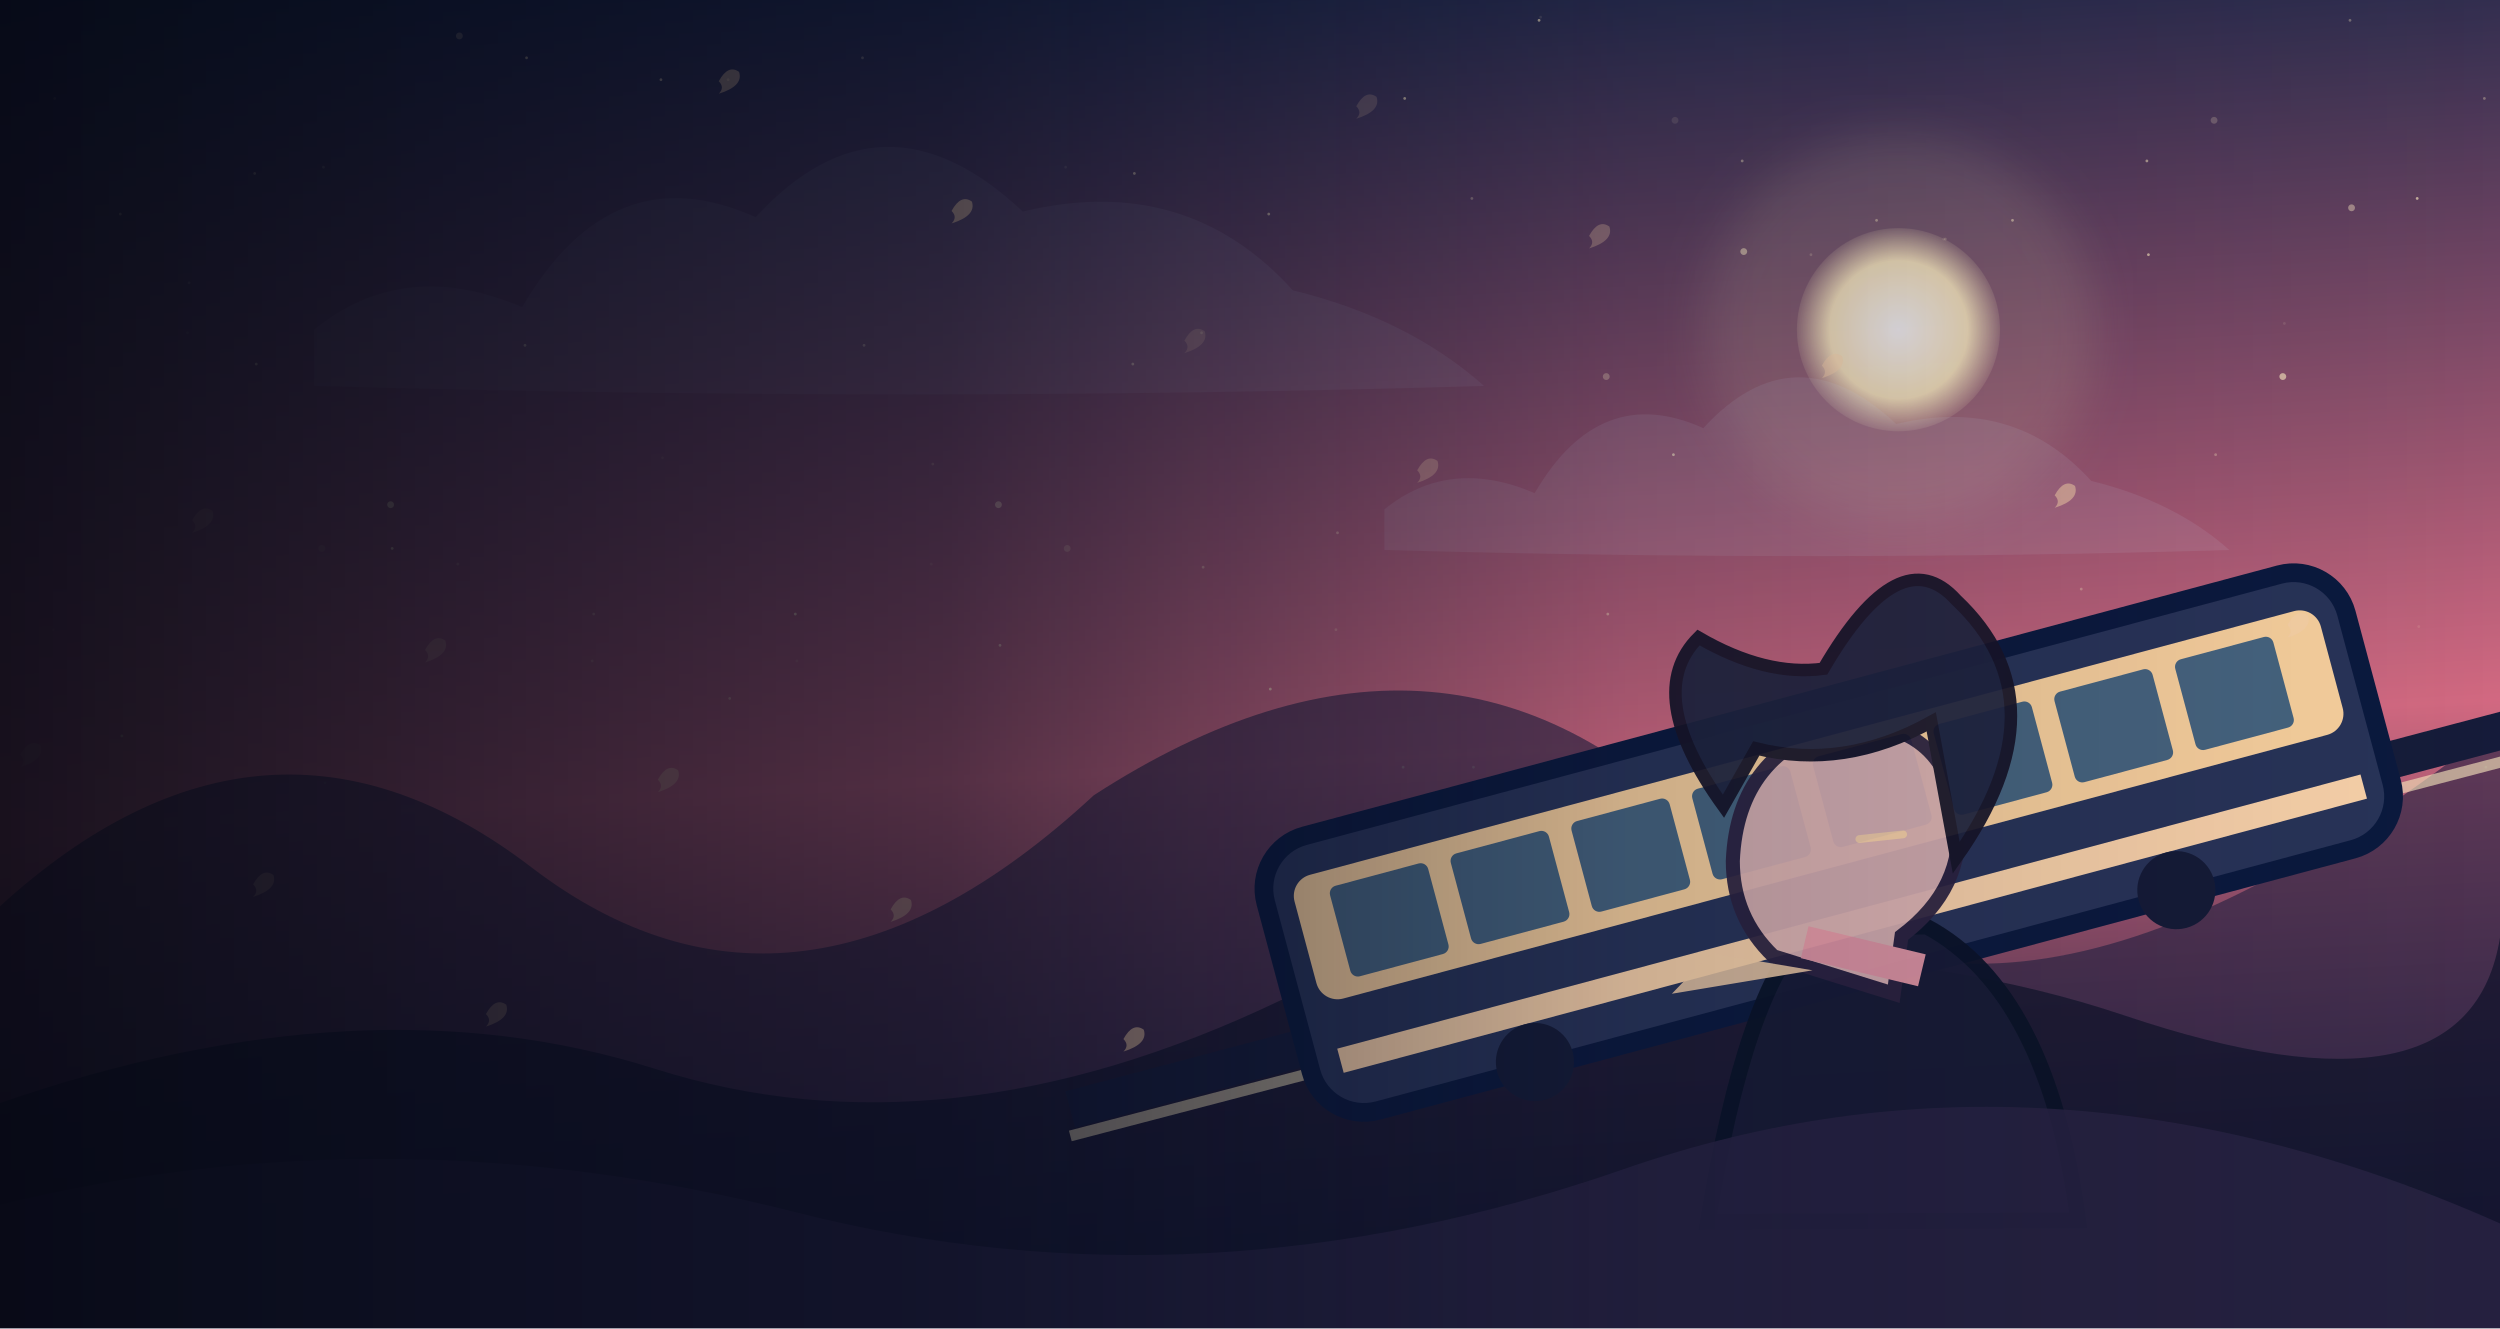
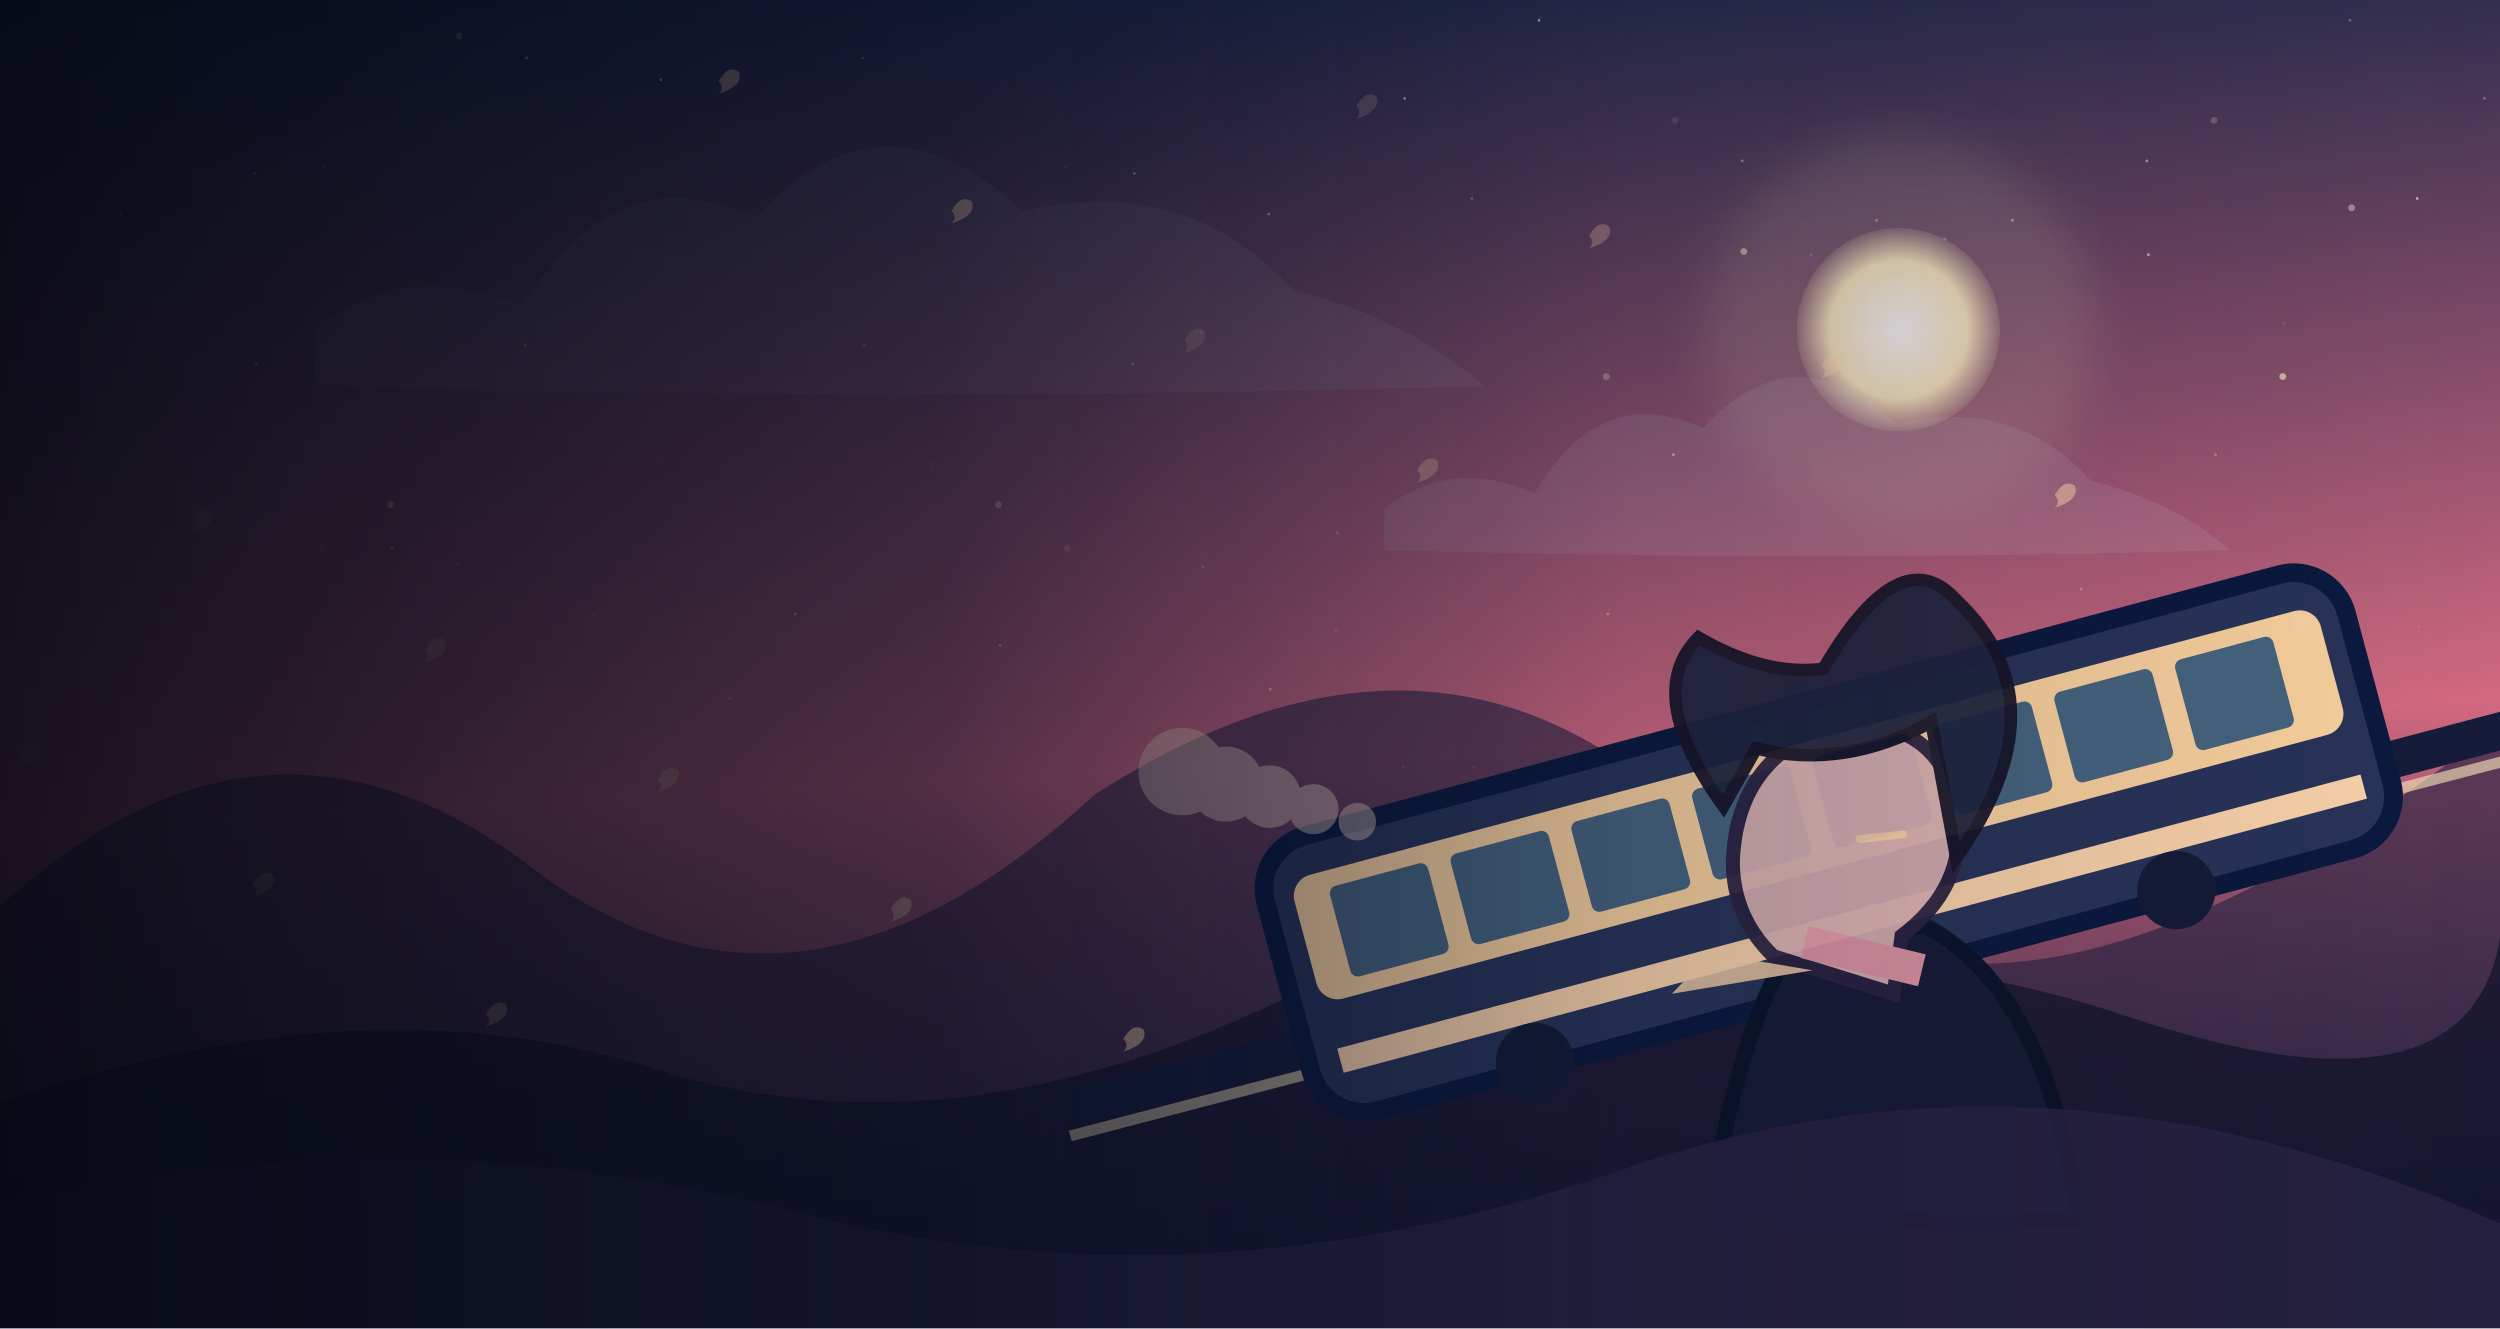
- <svg xmlns="http://www.w3.org/2000/svg" viewBox="0 0 1600 850" role="img" aria-label="Expresso do crepúsculo">
+ <svg xmlns="http://www.w3.org/2000/svg" viewBox="0 0 1600 850" role="img" aria-label="Expresso do crepúsculo" data-cenario-arte="4">
  <defs>
    <linearGradient id="sky" x2=".1" y2="1">
      <stop stop-color="#132346" />
      <stop offset=".62" stop-color="#d76b83" />
      <stop offset="1" stop-color="#292343" />
    </linearGradient>
    <radialGradient id="moon">
      <stop stop-color="#ffffff" />
      <stop offset=".68" stop-color="#ffedc2" />
      <stop offset="1" stop-color="#ffedc2" stop-opacity=".15" />
    </radialGradient>
    <linearGradient id="dark">
      <stop stop-color="#050813" stop-opacity=".91" />
      <stop offset=".38" stop-color="#080d20" stop-opacity=".64" />
      <stop offset=".65" stop-color="#070f25" stop-opacity=".2" />
      <stop offset="1" stop-color="#060e24" stop-opacity=".02" />
    </linearGradient>
    <filter id="blur">
      <feGaussianBlur stdDeviation="15" />
    </filter>
    <filter id="glow">
      <feGaussianBlur stdDeviation="4" />
    </filter>
  </defs>
+   <style>/* Ciclos fechados: os extremos coincidem ou ficam invisíveis antes do reinício. */
+ .cena-04-nuvens-vivas{animation:cena-04-nuvens 24s ease-in-out infinite}
+ .cena-04-particula-viva{animation:cena-04-particulas 9s ease-in-out infinite;transform-box:fill-box;transform-origin:center}
+ @keyframes cena-04-nuvens{0%,100%{transform:translateX(-22px)}50%{transform:translateX(28px)}}
+ @keyframes cena-04-particulas{0%,100%{transform:translate(0,0) rotate(-5deg)}50%{transform:translate(22px,36px) rotate(22deg)}}
+ .cena-04-trem-em-viagem{animation:cena-04-trem 12s ease-in-out infinite}
+ .cena-04-vapor{animation:cena-04-vapor 4s ease-out infinite}
+ @keyframes cena-04-trem{0%,100%{transform:translate(0,0)}50%{transform:translate(76px,-20px)}}
+ @keyframes cena-04-vapor{0%{transform:translate(0,0);opacity:0}25%{opacity:.55}100%{transform:translate(-70px,-65px);opacity:0}}
+ @media(prefers-reduced-motion:reduce){svg[data-cenario-arte="4"] *{animation:none!important;transition:none!important}}
+ </style>
  <rect width="1600" height="850" fill="url(#sky)" />
  <circle cx="1215" cy="211" r="125" fill="#ffedc2" opacity=".13" filter="url(#blur)" />
  <circle cx="1215" cy="211" r="65" fill="url(#moon)" opacity=".9" />
  <circle cx="206" cy="351" r="2.2" fill="#ffedc2" opacity="0.12" />
  <circle cx="379" cy="423" r="0.9" fill="#ffedc2" opacity="0.22" />
  <circle cx="552" cy="37" r="0.9" fill="#ffedc2" opacity="0.33" />
  <circle cx="725" cy="233" r="0.9" fill="#ffedc2" opacity="0.43" />
  <circle cx="898" cy="491" r="0.9" fill="#ffedc2" opacity="0.54" />
  <circle cx="1071" cy="291" r="0.9" fill="#ffedc2" opacity="0.65" />
  <circle cx="1244" cy="153" r="0.9" fill="#ffedc2" opacity="0.12" />
  <circle cx="1417" cy="77" r="2.2" fill="#ffedc2" opacity="0.22" />
  <circle cx="1590" cy="63" r="0.9" fill="#ffedc2" opacity="0.33" />
  <circle cx="163" cy="111" r="0.9" fill="#ffedc2" opacity="0.43" />
  <circle cx="336" cy="221" r="0.9" fill="#ffedc2" opacity="0.54" />
  <circle cx="509" cy="393" r="0.9" fill="#ffedc2" opacity="0.65" />
  <circle cx="682" cy="107" r="0.9" fill="#ffedc2" opacity="0.12" />
  <circle cx="855" cy="403" r="0.9" fill="#ffedc2" opacity="0.22" />
  <circle cx="1028" cy="241" r="2.2" fill="#ffedc2" opacity="0.33" />
  <circle cx="1201" cy="141" r="0.9" fill="#ffedc2" opacity="0.43" />
  <circle cx="1374" cy="103" r="0.9" fill="#ffedc2" opacity="0.54" />
  <circle cx="1547" cy="127" r="0.9" fill="#ffedc2" opacity="0.65" />
  <circle cx="120" cy="213" r="0.9" fill="#ffedc2" opacity="0.12" />
  <circle cx="293" cy="361" r="0.9" fill="#ffedc2" opacity="0.22" />
  <circle cx="466" cy="51" r="0.9" fill="#ffedc2" opacity="0.33" />
  <circle cx="639" cy="323" r="2.2" fill="#ffedc2" opacity="0.43" />
  <circle cx="812" cy="137" r="0.9" fill="#ffedc2" opacity="0.54" />
  <circle cx="985" cy="13" r="0.9" fill="#ffedc2" opacity="0.65" />
  <circle cx="1158" cy="471" r="0.9" fill="#ffedc2" opacity="0.12" />
  <circle cx="1331" cy="471" r="0.9" fill="#ffedc2" opacity="0.22" />
  <circle cx="1504" cy="13" r="0.9" fill="#ffedc2" opacity="0.33" />
  <circle cx="77" cy="137" r="0.9" fill="#ffedc2" opacity="0.43" />
  <circle cx="250" cy="323" r="2.2" fill="#ffedc2" opacity="0.54" />
  <circle cx="423" cy="51" r="0.9" fill="#ffedc2" opacity="0.65" />
  <circle cx="596" cy="361" r="0.9" fill="#ffedc2" opacity="0.12" />
  <circle cx="769" cy="213" r="0.9" fill="#ffedc2" opacity="0.22" />
  <circle cx="942" cy="127" r="0.9" fill="#ffedc2" opacity="0.33" />
  <circle cx="1115" cy="103" r="0.9" fill="#ffedc2" opacity="0.43" />
  <circle cx="1288" cy="141" r="0.9" fill="#ffedc2" opacity="0.54" />
  <circle cx="1461" cy="241" r="2.2" fill="#ffedc2" opacity="0.65" />
  <circle cx="34" cy="403" r="0.9" fill="#ffedc2" opacity="0.12" />
  <circle cx="207" cy="107" r="0.9" fill="#ffedc2" opacity="0.22" />
  <circle cx="380" cy="393" r="0.9" fill="#ffedc2" opacity="0.33" />
  <circle cx="553" cy="221" r="0.9" fill="#ffedc2" opacity="0.43" />
  <circle cx="726" cy="111" r="0.9" fill="#ffedc2" opacity="0.54" />
  <circle cx="899" cy="63" r="0.9" fill="#ffedc2" opacity="0.65" />
  <circle cx="1072" cy="77" r="2.2" fill="#ffedc2" opacity="0.12" />
  <circle cx="1245" cy="153" r="0.9" fill="#ffedc2" opacity="0.22" />
  <circle cx="1418" cy="291" r="0.9" fill="#ffedc2" opacity="0.33" />
  <circle cx="1591" cy="491" r="0.9" fill="#ffedc2" opacity="0.43" />
  <circle cx="164" cy="233" r="0.9" fill="#ffedc2" opacity="0.54" />
  <circle cx="337" cy="37" r="0.9" fill="#ffedc2" opacity="0.65" />
  <circle cx="510" cy="423" r="0.9" fill="#ffedc2" opacity="0.12" />
  <circle cx="683" cy="351" r="2.2" fill="#ffedc2" opacity="0.22" />
  <circle cx="856" cy="341" r="0.9" fill="#ffedc2" opacity="0.33" />
  <circle cx="1029" cy="393" r="0.9" fill="#ffedc2" opacity="0.43" />
  <circle cx="1202" cy="507" r="0.9" fill="#ffedc2" opacity="0.54" />
  <circle cx="1375" cy="163" r="0.9" fill="#ffedc2" opacity="0.65" />
  <circle cx="1548" cy="401" r="0.9" fill="#ffedc2" opacity="0.12" />
  <circle cx="121" cy="181" r="0.9" fill="#ffedc2" opacity="0.22" />
  <circle cx="294" cy="23" r="2.2" fill="#ffedc2" opacity="0.33" />
  <circle cx="467" cy="447" r="0.9" fill="#ffedc2" opacity="0.43" />
  <circle cx="640" cy="413" r="0.9" fill="#ffedc2" opacity="0.54" />
  <circle cx="813" cy="441" r="0.9" fill="#ffedc2" opacity="0.65" />
  <circle cx="986" cy="11" r="0.9" fill="#ffedc2" opacity="0.12" />
  <circle cx="1159" cy="163" r="0.9" fill="#ffedc2" opacity="0.22" />
  <circle cx="1332" cy="377" r="0.9" fill="#ffedc2" opacity="0.33" />
  <circle cx="1505" cy="133" r="2.2" fill="#ffedc2" opacity="0.43" />
  <circle cx="78" cy="471" r="0.9" fill="#ffedc2" opacity="0.54" />
  <circle cx="251" cy="351" r="0.9" fill="#ffedc2" opacity="0.65" />
  <circle cx="424" cy="293" r="0.9" fill="#ffedc2" opacity="0.12" />
  <circle cx="597" cy="297" r="0.9" fill="#ffedc2" opacity="0.22" />
  <circle cx="770" cy="363" r="0.9" fill="#ffedc2" opacity="0.33" />
  <circle cx="943" cy="491" r="0.9" fill="#ffedc2" opacity="0.43" />
  <circle cx="1116" cy="161" r="2.2" fill="#ffedc2" opacity="0.54" />
  <circle cx="1289" cy="413" r="0.9" fill="#ffedc2" opacity="0.65" />
  <circle cx="1462" cy="207" r="0.9" fill="#ffedc2" opacity="0.12" />
  <circle cx="35" cy="63" r="0.9" fill="#ffedc2" opacity="0.22" />
  <circle cx="208" cy="501" r="0.9" fill="#ffedc2" opacity="0.33" />
-   <g opacity=".22">
+   <g opacity=".22" class="cena-04-nuvens-vivas">
    <g transform="translate(507 175) scale(1.8)" opacity="0.35" fill="#d6e6ff">
      <path d="M-170 20 Q-138 -6 -96 12 Q-64 -43 -13 -20 Q32 -69 82 -22 Q140 -36 178 6 Q219 16 246 40 Q45 46 -170 40Z" />
    </g>
    <g transform="translate(1107 300) scale(1.3)" opacity="0.45" fill="#d6e6ff">
      <path d="M-170 20 Q-138 -6 -96 12 Q-64 -43 -13 -20 Q32 -69 82 -22 Q140 -36 178 6 Q219 16 246 40 Q45 46 -170 40Z" />
    </g>
  </g>
  <path d="M0 580Q170 425 340 555T700 509Q930 360 1100 542T1600 463V850H0Z" fill="#292343" opacity=".64" />
  <path d="M0 706Q233 625 419 684T820 640Q1140 576 1360 650T1600 600V850H0Z" fill="#080f24" opacity=".62" />
  <g transform="translate(745 350)">
    <path d="M-60 360L885 110" stroke="#161c3a" stroke-width="24" />
    <path d="M-60 377L885 130" stroke="#ffedc2" stroke-width="7" opacity=".62" />
-     <g transform="rotate(-15 420 200)">
-       <rect x="70" y="100" width="716" height="182" rx="35" fill="#293459" stroke="#0b193e" stroke-width="12" />
-       <rect x="88" y="125" width="680" height="82" rx="14" fill="#ffd5a0" />
-       <g fill="#486681">
-         <rect x="111" y="136" width="65" height="60" rx="5" />
-         <rect x="191" y="136" width="65" height="60" rx="5" />
-         <rect x="271" y="136" width="65" height="60" rx="5" />
-         <rect x="351" y="136" width="65" height="60" rx="5" />
-         <rect x="431" y="136" width="65" height="60" rx="5" />
-         <rect x="511" y="136" width="65" height="60" rx="5" />
-         <rect x="591" y="136" width="65" height="60" rx="5" />
-         <rect x="671" y="136" width="65" height="60" rx="5" />
+     <g class="cena-04-trem-em-viagem">
+       <g transform="rotate(-15 420 200)">
+         <rect x="70" y="100" width="716" height="182" rx="35" fill="#293459" stroke="#0b193e" stroke-width="12" />
+         <rect x="88" y="125" width="680" height="82" rx="14" fill="#ffd5a0" />
+         <g fill="#486681">
+           <rect x="111" y="136" width="65" height="60" rx="5" />
+           <rect x="191" y="136" width="65" height="60" rx="5" />
+           <rect x="271" y="136" width="65" height="60" rx="5" />
+           <rect x="351" y="136" width="65" height="60" rx="5" />
+           <rect x="431" y="136" width="65" height="60" rx="5" />
+           <rect x="511" y="136" width="65" height="60" rx="5" />
+           <rect x="591" y="136" width="65" height="60" rx="5" />
+           <rect x="671" y="136" width="65" height="60" rx="5" />
+         </g>
+         <path d="M90 245H768" stroke="#ffd6ac" stroke-width="16" />
+         <circle cx="210" cy="278" r="25" fill="#151b37" />
+         <circle cx="635" cy="278" r="25" fill="#151b37" />
+         <g fill="#ffe2cc" opacity=".45">
+           <circle cx="140" cy="100" r="12" class="cena-04-vapor" style="animation-delay:-0.0s" />
+           <circle cx="115" cy="85" r="16" class="cena-04-vapor" style="animation-delay:-0.65s" />
+           <circle cx="90" cy="70" r="20" class="cena-04-vapor" style="animation-delay:-1.3s" />
+           <circle cx="65" cy="55" r="24" class="cena-04-vapor" style="animation-delay:-1.95s" />
+           <circle cx="40" cy="40" r="28" class="cena-04-vapor" style="animation-delay:-2.6s" />
+         </g>
      </g>
-       <path d="M90 245H768" stroke="#ffd6ac" stroke-width="16" />
-       <circle cx="210" cy="278" r="25" fill="#151b37" />
-       <circle cx="635" cy="278" r="25" fill="#151b37" />
    </g>
  </g>
  <g transform="translate(1185 535)" opacity=".94">
    <path d="M-92 247q24 -148 64 -187l76 -2q78 42 97 188Z" fill="#171b35" stroke="#0a1227" stroke-width="10" />
    <path d="M-50 77q-26 -25 -26 -61q3 -70 70 -88q66 -2 74 60q5 45 -36 76l-5 37Z" fill="#e2b7b7" stroke="#2d2240" stroke-width="9" />
    <path d="M-82 -19q-52 -72 -16 -108q43 25 80 20q49 -84 85 -44q70 66 0 165L51 -73q-56 31 -112 17Z" fill="#20243f" stroke="#171427" stroke-width="8" />
    <path d="M5 2l28 -3" stroke="#ffd6ac" stroke-width="5" stroke-linecap="round" />
    <path d="M-30 68l75 18" stroke="#ed9caa" stroke-width="21" />
    <path d="M-25 86l-90 15 25 -26" fill="#ffd6ac" opacity=".9" />
  </g>
  <path d="M0 771Q250 710 510 776T1040 748T1600 783V850H0Z" fill="#292343" opacity=".83" />
-   <path d="M123 333q6 -11 13 -6q3 9 -13 14q4 -4 0 -8Z" fill="#ffd6ac" opacity="0.20" />
-   <path d="M272 416q6 -11 13 -6q3 9 -13 14q4 -4 0 -8Z" fill="#ffd6ac" opacity="0.32" />
-   <path d="M421 499q6 -11 13 -6q3 9 -13 14q4 -4 0 -8Z" fill="#ffd6ac" opacity="0.44" />
-   <path d="M570 582q6 -11 13 -6q3 9 -13 14q4 -4 0 -8Z" fill="#ffd6ac" opacity="0.56" />
-   <path d="M719 665q6 -11 13 -6q3 9 -13 14q4 -4 0 -8Z" fill="#ffd6ac" opacity="0.68" />
-   <path d="M868 68q6 -11 13 -6q3 9 -13 14q4 -4 0 -8Z" fill="#ffd6ac" opacity="0.20" />
-   <path d="M1017 151q6 -11 13 -6q3 9 -13 14q4 -4 0 -8Z" fill="#ffd6ac" opacity="0.32" />
-   <path d="M1166 234q6 -11 13 -6q3 9 -13 14q4 -4 0 -8Z" fill="#ffd6ac" opacity="0.44" />
-   <path d="M1315 317q6 -11 13 -6q3 9 -13 14q4 -4 0 -8Z" fill="#ffd6ac" opacity="0.56" />
-   <path d="M1464 400q6 -11 13 -6q3 9 -13 14q4 -4 0 -8Z" fill="#ffd6ac" opacity="0.68" />
-   <path d="M13 483q6 -11 13 -6q3 9 -13 14q4 -4 0 -8Z" fill="#ffd6ac" opacity="0.20" />
-   <path d="M162 566q6 -11 13 -6q3 9 -13 14q4 -4 0 -8Z" fill="#ffd6ac" opacity="0.32" />
-   <path d="M311 649q6 -11 13 -6q3 9 -13 14q4 -4 0 -8Z" fill="#ffd6ac" opacity="0.44" />
-   <path d="M460 52q6 -11 13 -6q3 9 -13 14q4 -4 0 -8Z" fill="#ffd6ac" opacity="0.56" />
-   <path d="M609 135q6 -11 13 -6q3 9 -13 14q4 -4 0 -8Z" fill="#ffd6ac" opacity="0.68" />
-   <path d="M758 218q6 -11 13 -6q3 9 -13 14q4 -4 0 -8Z" fill="#ffd6ac" opacity="0.20" />
-   <path d="M907 301q6 -11 13 -6q3 9 -13 14q4 -4 0 -8Z" fill="#ffd6ac" opacity="0.32" />
+   <path d="M123 333q6 -11 13 -6q3 9 -13 14q4 -4 0 -8Z" fill="#ffd6ac" opacity="0.20" class="cena-04-particula-viva" style="animation-delay:-0.0s;animation-duration:7s" />
+   <path d="M272 416q6 -11 13 -6q3 9 -13 14q4 -4 0 -8Z" fill="#ffd6ac" opacity="0.32" class="cena-04-particula-viva" style="animation-delay:-0.7s;animation-duration:8s" />
+   <path d="M421 499q6 -11 13 -6q3 9 -13 14q4 -4 0 -8Z" fill="#ffd6ac" opacity="0.44" class="cena-04-particula-viva" style="animation-delay:-1.4s;animation-duration:9s" />
+   <path d="M570 582q6 -11 13 -6q3 9 -13 14q4 -4 0 -8Z" fill="#ffd6ac" opacity="0.56" class="cena-04-particula-viva" style="animation-delay:-2.1s;animation-duration:10s" />
+   <path d="M719 665q6 -11 13 -6q3 9 -13 14q4 -4 0 -8Z" fill="#ffd6ac" opacity="0.68" class="cena-04-particula-viva" style="animation-delay:-2.8s;animation-duration:11s" />
+   <path d="M868 68q6 -11 13 -6q3 9 -13 14q4 -4 0 -8Z" fill="#ffd6ac" opacity="0.20" class="cena-04-particula-viva" style="animation-delay:-3.5s;animation-duration:7s" />
+   <path d="M1017 151q6 -11 13 -6q3 9 -13 14q4 -4 0 -8Z" fill="#ffd6ac" opacity="0.32" class="cena-04-particula-viva" style="animation-delay:-4.2s;animation-duration:8s" />
+   <path d="M1166 234q6 -11 13 -6q3 9 -13 14q4 -4 0 -8Z" fill="#ffd6ac" opacity="0.44" class="cena-04-particula-viva" style="animation-delay:-4.9s;animation-duration:9s" />
+   <path d="M1315 317q6 -11 13 -6q3 9 -13 14q4 -4 0 -8Z" fill="#ffd6ac" opacity="0.56" class="cena-04-particula-viva" style="animation-delay:-5.6s;animation-duration:10s" />
+   <path d="M1464 400q6 -11 13 -6q3 9 -13 14q4 -4 0 -8Z" fill="#ffd6ac" opacity="0.68" class="cena-04-particula-viva" style="animation-delay:-6.3s;animation-duration:11s" />
+   <path d="M13 483q6 -11 13 -6q3 9 -13 14q4 -4 0 -8Z" fill="#ffd6ac" opacity="0.20" class="cena-04-particula-viva" style="animation-delay:-7.0s;animation-duration:7s" />
+   <path d="M162 566q6 -11 13 -6q3 9 -13 14q4 -4 0 -8Z" fill="#ffd6ac" opacity="0.32" class="cena-04-particula-viva" style="animation-delay:-7.7s;animation-duration:8s" />
+   <path d="M311 649q6 -11 13 -6q3 9 -13 14q4 -4 0 -8Z" fill="#ffd6ac" opacity="0.44" class="cena-04-particula-viva" style="animation-delay:-8.4s;animation-duration:9s" />
+   <path d="M460 52q6 -11 13 -6q3 9 -13 14q4 -4 0 -8Z" fill="#ffd6ac" opacity="0.56" class="cena-04-particula-viva" style="animation-delay:-9.1s;animation-duration:10s" />
+   <path d="M609 135q6 -11 13 -6q3 9 -13 14q4 -4 0 -8Z" fill="#ffd6ac" opacity="0.68" class="cena-04-particula-viva" style="animation-delay:-9.8s;animation-duration:11s" />
+   <path d="M758 218q6 -11 13 -6q3 9 -13 14q4 -4 0 -8Z" fill="#ffd6ac" opacity="0.20" class="cena-04-particula-viva" style="animation-delay:-10.5s;animation-duration:7s" />
+   <path d="M907 301q6 -11 13 -6q3 9 -13 14q4 -4 0 -8Z" fill="#ffd6ac" opacity="0.32" class="cena-04-particula-viva" style="animation-delay:-11.2s;animation-duration:8s" />
  <rect width="1600" height="850" fill="url(#dark)" />
</svg>
